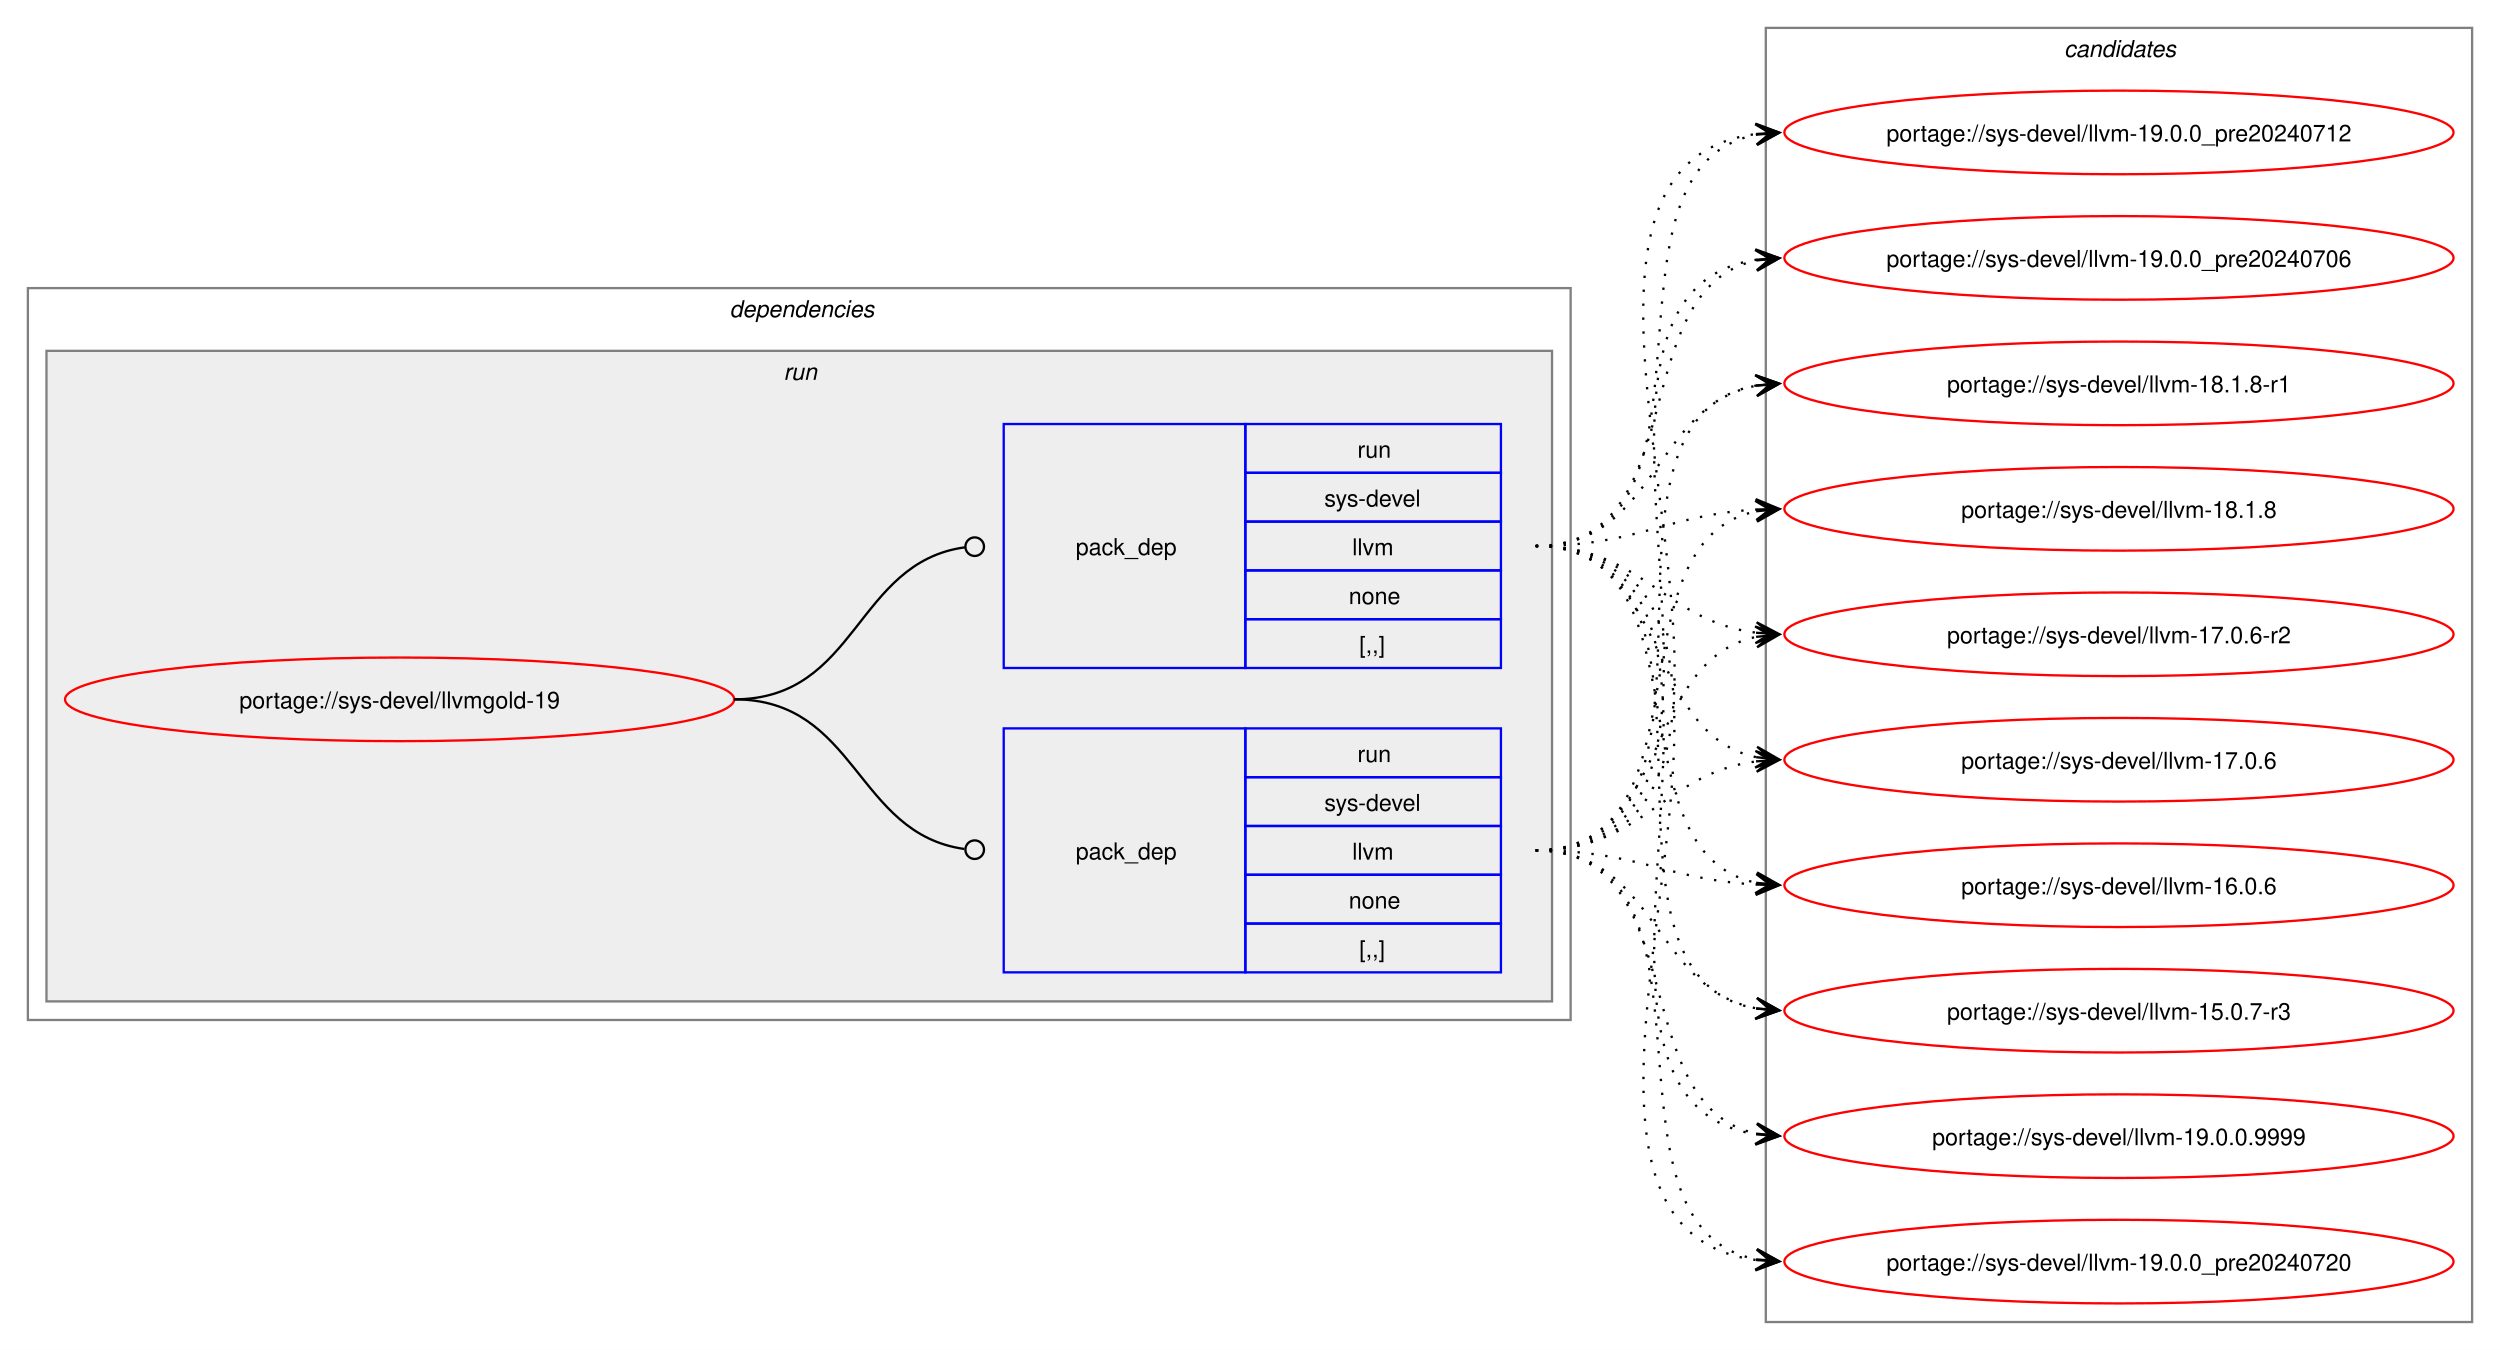
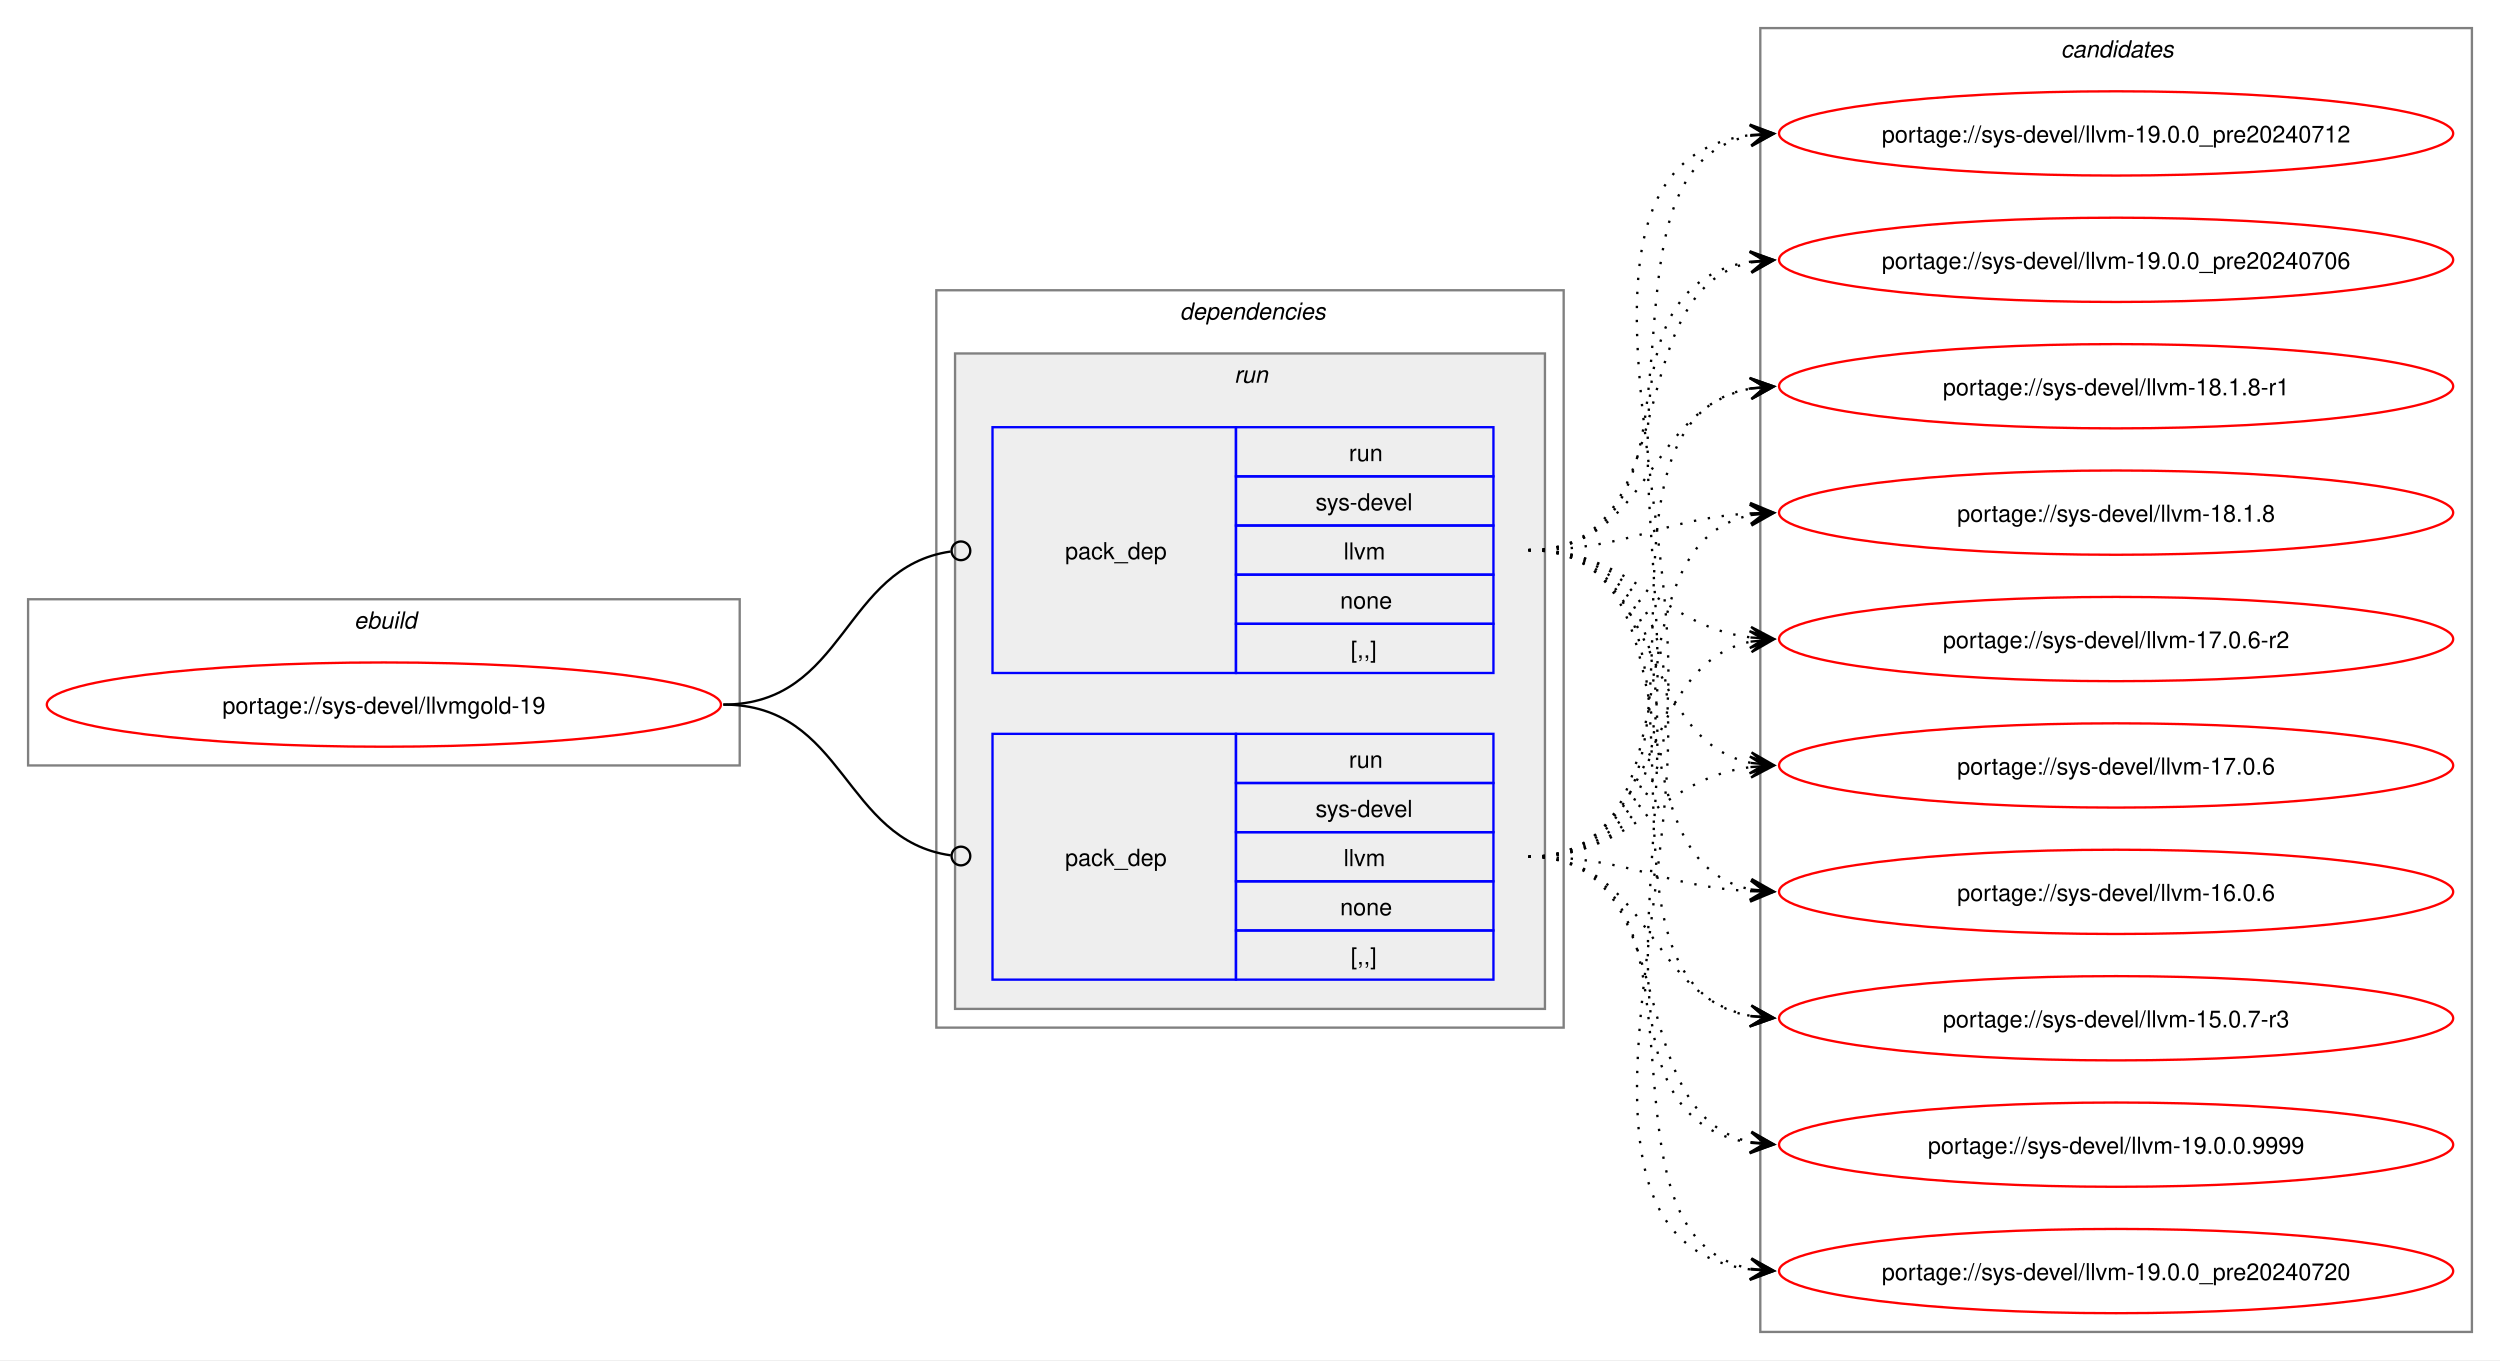
- <svg xmlns="http://www.w3.org/2000/svg" xmlns:xlink="http://www.w3.org/1999/xlink" width="1076pt" height="581pt" viewBox="0.00 0.00 1076.00 581.00">
+ <svg xmlns="http://www.w3.org/2000/svg" xmlns:xlink="http://www.w3.org/1999/xlink" width="1068pt" height="581pt" viewBox="0.00 0.00 1068.00 581.00">
  <g id="graph0" class="graph" transform="scale(1 1) rotate(0) translate(4 577)">
-     <polygon fill="white" stroke="none" points="-4,4 -4,-577 1072,-577 1072,4 -4,4" />
+     <polygon fill="white" stroke="none" points="-4,4 -4,-577 1064,-577 1064,4 -4,4" />
+     <g id="clust1" class="cluster">
+       <polygon fill="none" stroke="gray" points="8,-250 8,-321 312,-321 312,-250 8,-250" />
+       <text text-anchor="start" x="147.25" y="-308.5" font-family="Helvetica,sans-Serif" font-style="italic" font-size="10.00">ebuild</text>
+     </g>
    <g id="clust2" class="cluster">
-       <polygon fill="none" stroke="gray" points="8,-138 8,-453 672,-453 672,-138 8,-138" />
-       <text text-anchor="start" x="310" y="-440.5" font-family="Helvetica,sans-Serif" font-style="italic" font-size="10.00">dependencies</text>
+       <polygon fill="none" stroke="gray" points="396,-138 396,-453 664,-453 664,-138 396,-138" />
+       <text text-anchor="start" x="500" y="-440.5" font-family="Helvetica,sans-Serif" font-style="italic" font-size="10.00">dependencies</text>
    </g>
    <g id="clust5" class="cluster">
-       <polygon fill="#eeeeee" stroke="gray" points="16,-146 16,-426 664,-426 664,-146 16,-146" />
-       <text text-anchor="start" x="333.25" y="-413.5" font-family="Helvetica,sans-Serif" font-style="italic" font-size="10.00">run</text>
+       <polygon fill="#eeeeee" stroke="gray" points="404,-146 404,-426 656,-426 656,-146 404,-146" />
+       <text text-anchor="start" x="523.25" y="-413.5" font-family="Helvetica,sans-Serif" font-style="italic" font-size="10.00">run</text>
    </g>
    <g id="clust8" class="cluster">
-       <polygon fill="none" stroke="gray" points="756,-8 756,-565 1060,-565 1060,-8 756,-8" />
-       <text text-anchor="start" x="884.38" y="-552.5" font-family="Helvetica,sans-Serif" font-style="italic" font-size="10.00">candidates</text>
+       <polygon fill="none" stroke="gray" points="748,-8 748,-565 1052,-565 1052,-8 748,-8" />
+       <text text-anchor="start" x="876.38" y="-552.5" font-family="Helvetica,sans-Serif" font-style="italic" font-size="10.00">candidates</text>
    </g>
    <g id="node1" class="node">
      <g id="a_node1">
        <a xlink:href="../sys-devel/llvmgold-19.svg" xlink:title="portage://sys-devel/llvmgold-19">
-           <ellipse fill="none" stroke="red" cx="168" cy="-276" rx="144" ry="18" />
-           <text text-anchor="middle" x="168" y="-272.12" font-family="Helvetica,sans-Serif" font-size="10.00">portage://sys-devel/llvmgold-19</text>
+           <ellipse fill="none" stroke="red" cx="160" cy="-276" rx="144" ry="18" />
+           <text text-anchor="middle" x="160" y="-272.12" font-family="Helvetica,sans-Serif" font-size="10.00">portage://sys-devel/llvmgold-19</text>
        </a>
      </g>
    </g>
    <g id="node2" class="node">
-       <polygon fill="none" stroke="blue" points="428,-158.5 428,-263.5 532,-263.5 532,-158.5 428,-158.5" />
-       <text text-anchor="start" x="459" y="-207.12" font-family="Helvetica,sans-Serif" font-size="10.00">pack_dep</text>
-       <polygon fill="none" stroke="blue" points="532,-242.5 532,-263.5 642,-263.5 642,-242.5 532,-242.5" />
-       <text text-anchor="start" x="580.25" y="-249" font-family="Helvetica,sans-Serif" font-size="10.00">run</text>
-       <polygon fill="none" stroke="blue" points="532,-221.5 532,-242.5 642,-242.5 642,-221.5 532,-221.5" />
-       <text text-anchor="start" x="566" y="-228" font-family="Helvetica,sans-Serif" font-size="10.00">sys-devel</text>
-       <polygon fill="none" stroke="blue" points="532,-200.5 532,-221.5 642,-221.5 642,-200.5 532,-200.5" />
-       <text text-anchor="start" x="578" y="-207" font-family="Helvetica,sans-Serif" font-size="10.00">llvm</text>
-       <polygon fill="none" stroke="blue" points="532,-179.5 532,-200.5 642,-200.5 642,-179.5 532,-179.5" />
-       <text text-anchor="start" x="576.5" y="-186" font-family="Helvetica,sans-Serif" font-size="10.00">none</text>
-       <polygon fill="none" stroke="blue" points="532,-158.5 532,-179.5 642,-179.5 642,-158.5 532,-158.5" />
-       <text text-anchor="start" x="581" y="-165" font-family="Helvetica,sans-Serif" font-size="10.00">[,,]</text>
+       <polygon fill="none" stroke="blue" points="420,-289.5 420,-394.5 524,-394.5 524,-289.5 420,-289.5" />
+       <text text-anchor="start" x="451" y="-338.12" font-family="Helvetica,sans-Serif" font-size="10.00">pack_dep</text>
+       <polygon fill="none" stroke="blue" points="524,-373.5 524,-394.5 634,-394.5 634,-373.5 524,-373.5" />
+       <text text-anchor="start" x="572.25" y="-380" font-family="Helvetica,sans-Serif" font-size="10.00">run</text>
+       <polygon fill="none" stroke="blue" points="524,-352.5 524,-373.5 634,-373.5 634,-352.5 524,-352.5" />
+       <text text-anchor="start" x="558" y="-359" font-family="Helvetica,sans-Serif" font-size="10.00">sys-devel</text>
+       <polygon fill="none" stroke="blue" points="524,-331.5 524,-352.5 634,-352.5 634,-331.5 524,-331.5" />
+       <text text-anchor="start" x="570" y="-338" font-family="Helvetica,sans-Serif" font-size="10.00">llvm</text>
+       <polygon fill="none" stroke="blue" points="524,-310.5 524,-331.5 634,-331.5 634,-310.5 524,-310.5" />
+       <text text-anchor="start" x="568.5" y="-317" font-family="Helvetica,sans-Serif" font-size="10.00">none</text>
+       <polygon fill="none" stroke="blue" points="524,-289.5 524,-310.5 634,-310.5 634,-289.5 524,-289.5" />
+       <text text-anchor="start" x="573" y="-296" font-family="Helvetica,sans-Serif" font-size="10.00">[,,]</text>
    </g>
    <g id="edge1" class="edge">
-       <path fill="none" stroke="black" d="M312,-276C364.85,-276 364.24,-218.15 411.04,-211.6" />
-       <ellipse fill="none" stroke="black" cx="415.51" cy="-211.3" rx="4" ry="4" />
+       <path fill="none" stroke="black" d="M305,-276C357.35,-276 355.87,-334.74 402.13,-341.39" />
+       <ellipse fill="none" stroke="black" cx="406.51" cy="-341.69" rx="4" ry="4" />
    </g>
    <g id="node3" class="node">
-       <polygon fill="none" stroke="blue" points="428,-289.5 428,-394.5 532,-394.5 532,-289.5 428,-289.5" />
-       <text text-anchor="start" x="459" y="-338.12" font-family="Helvetica,sans-Serif" font-size="10.00">pack_dep</text>
-       <polygon fill="none" stroke="blue" points="532,-373.5 532,-394.5 642,-394.5 642,-373.5 532,-373.5" />
-       <text text-anchor="start" x="580.25" y="-380" font-family="Helvetica,sans-Serif" font-size="10.00">run</text>
-       <polygon fill="none" stroke="blue" points="532,-352.5 532,-373.5 642,-373.5 642,-352.5 532,-352.5" />
-       <text text-anchor="start" x="566" y="-359" font-family="Helvetica,sans-Serif" font-size="10.00">sys-devel</text>
-       <polygon fill="none" stroke="blue" points="532,-331.5 532,-352.5 642,-352.5 642,-331.5 532,-331.5" />
-       <text text-anchor="start" x="578" y="-338" font-family="Helvetica,sans-Serif" font-size="10.00">llvm</text>
-       <polygon fill="none" stroke="blue" points="532,-310.5 532,-331.5 642,-331.5 642,-310.5 532,-310.5" />
-       <text text-anchor="start" x="576.5" y="-317" font-family="Helvetica,sans-Serif" font-size="10.00">none</text>
-       <polygon fill="none" stroke="blue" points="532,-289.5 532,-310.5 642,-310.5 642,-289.5 532,-289.5" />
-       <text text-anchor="start" x="581" y="-296" font-family="Helvetica,sans-Serif" font-size="10.00">[,,]</text>
+       <polygon fill="none" stroke="blue" points="420,-158.5 420,-263.5 524,-263.5 524,-158.5 420,-158.5" />
+       <text text-anchor="start" x="451" y="-207.12" font-family="Helvetica,sans-Serif" font-size="10.00">pack_dep</text>
+       <polygon fill="none" stroke="blue" points="524,-242.5 524,-263.5 634,-263.5 634,-242.5 524,-242.5" />
+       <text text-anchor="start" x="572.25" y="-249" font-family="Helvetica,sans-Serif" font-size="10.00">run</text>
+       <polygon fill="none" stroke="blue" points="524,-221.5 524,-242.5 634,-242.5 634,-221.5 524,-221.5" />
+       <text text-anchor="start" x="558" y="-228" font-family="Helvetica,sans-Serif" font-size="10.00">sys-devel</text>
+       <polygon fill="none" stroke="blue" points="524,-200.5 524,-221.5 634,-221.5 634,-200.5 524,-200.5" />
+       <text text-anchor="start" x="570" y="-207" font-family="Helvetica,sans-Serif" font-size="10.00">llvm</text>
+       <polygon fill="none" stroke="blue" points="524,-179.5 524,-200.5 634,-200.5 634,-179.5 524,-179.5" />
+       <text text-anchor="start" x="568.5" y="-186" font-family="Helvetica,sans-Serif" font-size="10.00">none</text>
+       <polygon fill="none" stroke="blue" points="524,-158.5 524,-179.5 634,-179.5 634,-158.5 524,-158.5" />
+       <text text-anchor="start" x="573" y="-165" font-family="Helvetica,sans-Serif" font-size="10.00">[,,]</text>
    </g>
    <g id="edge2" class="edge">
-       <path fill="none" stroke="black" d="M312,-276C365.18,-276 364.06,-334.98 411.3,-341.43" />
-       <ellipse fill="none" stroke="black" cx="415.51" cy="-341.71" rx="4" ry="4" />
+       <path fill="none" stroke="black" d="M305,-276C357.13,-276 356.06,-218.15 402.16,-211.6" />
+       <ellipse fill="none" stroke="black" cx="406.51" cy="-211.31" rx="4" ry="4" />
    </g>
    <g id="node4" class="node">
      <g id="a_node4">
        <a xlink:href="../sys-devel/llvm-19.0.0.9999.svg" xlink:title="portage://sys-devel/llvm-19.0.0.9999">
-           <ellipse fill="none" stroke="red" cx="908" cy="-88" rx="144" ry="18" />
-           <text text-anchor="middle" x="908" y="-84.12" font-family="Helvetica,sans-Serif" font-size="10.00">portage://sys-devel/llvm-19.0.0.9999</text>
+           <ellipse fill="none" stroke="red" cx="900" cy="-88" rx="144" ry="18" />
+           <text text-anchor="middle" x="900" y="-84.12" font-family="Helvetica,sans-Serif" font-size="10.00">portage://sys-devel/llvm-19.0.0.9999</text>
        </a>
      </g>
    </g>
    <g id="edge3" class="edge">
-       <path fill="none" stroke="black" stroke-dasharray="1,5" d="M657,-211C725.22,-211 694.7,-101.09 752.12,-89.06" />
-       <polygon fill="black" stroke="black" points="761.79,-88.12 752.27,-93.57 758.02,-88.49 751.83,-89.09 751.83,-89.09 751.83,-89.09 758.02,-88.49 751.4,-84.61 761.79,-88.12" />
+       <path fill="none" stroke="black" stroke-dasharray="1,5" d="M649,-342C767.38,-342 641.34,-104.11 743.97,-88.77" />
+       <polygon fill="black" stroke="black" points="753.78,-88.09 744.12,-93.27 750.01,-88.35 743.81,-88.79 743.81,-88.79 743.81,-88.79 750.01,-88.35 743.49,-84.3 753.78,-88.09" />
    </g>
    <g id="node5" class="node">
      <g id="a_node5">
        <a xlink:href="../sys-devel/llvm-19.0.0_pre20240720.svg" xlink:title="portage://sys-devel/llvm-19.0.0_pre20240720">
-           <ellipse fill="none" stroke="red" cx="908" cy="-34" rx="144" ry="18" />
-           <text text-anchor="middle" x="908" y="-30.12" font-family="Helvetica,sans-Serif" font-size="10.00">portage://sys-devel/llvm-19.0.0_pre20240720</text>
+           <ellipse fill="none" stroke="red" cx="900" cy="-34" rx="144" ry="18" />
+           <text text-anchor="middle" x="900" y="-30.12" font-family="Helvetica,sans-Serif" font-size="10.00">portage://sys-devel/llvm-19.0.0_pre20240720</text>
        </a>
      </g>
    </g>
    <g id="edge4" class="edge">
-       <path fill="none" stroke="black" stroke-dasharray="1,5" d="M657,-211C744.75,-211 677.64,-48.88 752.09,-34.95" />
-       <polygon fill="black" stroke="black" points="761.79,-34.11 752.22,-39.46 758.02,-34.43 751.82,-34.98 751.82,-34.98 751.82,-34.98 758.02,-34.43 751.43,-30.49 761.79,-34.11" />
+       <path fill="none" stroke="black" stroke-dasharray="1,5" d="M649,-342C789.81,-342 620.02,-50.61 743.85,-34.68" />
+       <polygon fill="black" stroke="black" points="753.78,-34.07 744.08,-39.17 750.01,-34.3 743.8,-34.68 743.8,-34.68 743.8,-34.68 750.01,-34.3 743.53,-30.19 753.78,-34.07" />
    </g>
    <g id="node6" class="node">
      <g id="a_node6">
        <a xlink:href="../sys-devel/llvm-19.0.0_pre20240712.svg" xlink:title="portage://sys-devel/llvm-19.0.0_pre20240712">
-           <ellipse fill="none" stroke="red" cx="908" cy="-520" rx="144" ry="18" />
-           <text text-anchor="middle" x="908" y="-516.12" font-family="Helvetica,sans-Serif" font-size="10.00">portage://sys-devel/llvm-19.0.0_pre20240712</text>
+           <ellipse fill="none" stroke="red" cx="900" cy="-520" rx="144" ry="18" />
+           <text text-anchor="middle" x="900" y="-516.12" font-family="Helvetica,sans-Serif" font-size="10.00">portage://sys-devel/llvm-19.0.0_pre20240712</text>
        </a>
      </g>
    </g>
    <g id="edge5" class="edge">
-       <path fill="none" stroke="black" stroke-dasharray="1,5" d="M657,-211C798.22,-211 627.65,-503.33 751.82,-519.32" />
-       <polygon fill="black" stroke="black" points="761.78,-519.93 751.53,-523.81 758.01,-519.7 751.8,-519.32 751.8,-519.32 751.8,-519.32 758.01,-519.7 752.08,-514.83 761.78,-519.93" />
+       <path fill="none" stroke="black" stroke-dasharray="1,5" d="M649,-342C737.12,-342 669.33,-505.03 744.05,-519.04" />
+       <polygon fill="black" stroke="black" points="753.79,-519.89 743.43,-523.51 750.02,-519.56 743.82,-519.02 743.82,-519.02 743.82,-519.02 750.02,-519.56 744.22,-514.54 753.79,-519.89" />
    </g>
    <g id="node7" class="node">
      <g id="a_node7">
        <a xlink:href="../sys-devel/llvm-19.0.0_pre20240706.svg" xlink:title="portage://sys-devel/llvm-19.0.0_pre20240706">
-           <ellipse fill="none" stroke="red" cx="908" cy="-466" rx="144" ry="18" />
-           <text text-anchor="middle" x="908" y="-462.12" font-family="Helvetica,sans-Serif" font-size="10.00">portage://sys-devel/llvm-19.0.0_pre20240706</text>
+           <ellipse fill="none" stroke="red" cx="900" cy="-466" rx="144" ry="18" />
+           <text text-anchor="middle" x="900" y="-462.12" font-family="Helvetica,sans-Serif" font-size="10.00">portage://sys-devel/llvm-19.0.0_pre20240706</text>
        </a>
      </g>
    </g>
    <g id="edge6" class="edge">
-       <path fill="none" stroke="black" stroke-dasharray="1,5" d="M657,-211C775.78,-211 648.98,-449.83 751.93,-465.22" />
-       <polygon fill="black" stroke="black" points="761.78,-465.91 751.49,-469.7 758.01,-465.65 751.81,-465.21 751.81,-465.21 751.81,-465.21 758.01,-465.65 752.12,-460.72 761.78,-465.91" />
+       <path fill="none" stroke="black" stroke-dasharray="1,5" d="M649,-342C717.54,-342 686.43,-452.81 744.07,-464.93" />
+       <polygon fill="black" stroke="black" points="753.79,-465.88 743.4,-469.38 750.02,-465.51 743.84,-464.9 743.84,-464.9 743.84,-464.9 750.02,-465.51 744.27,-460.43 753.79,-465.88" />
    </g>
    <g id="node8" class="node">
      <g id="a_node8">
        <a xlink:href="../sys-devel/llvm-18.1.8-r1.svg" xlink:title="portage://sys-devel/llvm-18.1.8-r1">
-           <ellipse fill="none" stroke="red" cx="908" cy="-412" rx="144" ry="18" />
-           <text text-anchor="middle" x="908" y="-408.12" font-family="Helvetica,sans-Serif" font-size="10.00">portage://sys-devel/llvm-18.1.8-r1</text>
+           <ellipse fill="none" stroke="red" cx="900" cy="-412" rx="144" ry="18" />
+           <text text-anchor="middle" x="900" y="-408.12" font-family="Helvetica,sans-Serif" font-size="10.00">portage://sys-devel/llvm-18.1.8-r1</text>
        </a>
      </g>
    </g>
    <g id="edge7" class="edge">
-       <path fill="none" stroke="black" stroke-dasharray="1,5" d="M657,-211C754.05,-211 669.2,-396.6 752.04,-411.1" />
-       <polygon fill="black" stroke="black" points="761.79,-411.9 751.45,-415.57 758.02,-411.59 751.82,-411.09 751.82,-411.09 751.82,-411.09 758.02,-411.59 752.19,-406.6 761.79,-411.9" />
+       <path fill="none" stroke="black" stroke-dasharray="1,5" d="M649,-342C701.49,-342 699.2,-402.5 743.99,-411.01" />
+       <polygon fill="black" stroke="black" points="753.79,-411.89 743.42,-415.48 750.02,-411.55 743.83,-411 743.83,-411 743.83,-411 750.02,-411.55 744.23,-406.51 753.79,-411.89" />
    </g>
    <g id="node9" class="node">
      <g id="a_node9">
        <a xlink:href="../sys-devel/llvm-18.1.8.svg" xlink:title="portage://sys-devel/llvm-18.1.8">
-           <ellipse fill="none" stroke="red" cx="908" cy="-358" rx="144" ry="18" />
-           <text text-anchor="middle" x="908" y="-354.12" font-family="Helvetica,sans-Serif" font-size="10.00">portage://sys-devel/llvm-18.1.8</text>
+           <ellipse fill="none" stroke="red" cx="900" cy="-358" rx="144" ry="18" />
+           <text text-anchor="middle" x="900" y="-354.12" font-family="Helvetica,sans-Serif" font-size="10.00">portage://sys-devel/llvm-18.1.8</text>
        </a>
      </g>
    </g>
    <g id="edge8" class="edge">
-       <path fill="none" stroke="black" stroke-dasharray="1,5" d="M657,-211C733.61,-211 687.51,-344 752.14,-356.98" />
-       <polygon fill="black" stroke="black" points="761.79,-357.89 751.41,-361.43 758.02,-357.53 751.83,-356.95 751.83,-356.95 751.83,-356.95 758.02,-357.53 752.25,-352.47 761.79,-357.89" />
+       <path fill="none" stroke="black" stroke-dasharray="1,5" d="M649,-342C692.74,-342 705.35,-355.48 743.98,-357.69" />
+       <polygon fill="black" stroke="black" points="753.78,-357.97 743.66,-362.19 750,-357.86 743.79,-357.69 743.79,-357.69 743.79,-357.69 750,-357.86 743.91,-353.19 753.78,-357.97" />
    </g>
    <g id="node10" class="node">
      <g id="a_node10">
        <a xlink:href="../sys-devel/llvm-17.0.6-r2.svg" xlink:title="portage://sys-devel/llvm-17.0.6-r2">
-           <ellipse fill="none" stroke="red" cx="908" cy="-304" rx="144" ry="18" />
-           <text text-anchor="middle" x="908" y="-300.12" font-family="Helvetica,sans-Serif" font-size="10.00">portage://sys-devel/llvm-17.0.6-r2</text>
+           <ellipse fill="none" stroke="red" cx="900" cy="-304" rx="144" ry="18" />
+           <text text-anchor="middle" x="900" y="-300.12" font-family="Helvetica,sans-Serif" font-size="10.00">portage://sys-devel/llvm-17.0.6-r2</text>
        </a>
      </g>
    </g>
    <g id="edge9" class="edge">
-       <path fill="none" stroke="black" stroke-dasharray="1,5" d="M657,-211C715.63,-211 702.48,-292.4 751.86,-302.89" />
-       <polygon fill="black" stroke="black" points="761.79,-303.88 751.39,-307.37 758.02,-303.5 751.84,-302.89 751.84,-302.89 751.84,-302.89 758.02,-303.5 752.28,-298.41 761.79,-303.88" />
+       <path fill="none" stroke="black" stroke-dasharray="1,5" d="M649,-342C695.14,-342 703.76,-309.71 744.04,-304.66" />
+       <polygon fill="black" stroke="black" points="753.78,-304.07 744.07,-309.17 750.01,-304.3 743.8,-304.67 743.8,-304.67 743.8,-304.67 750.01,-304.3 743.53,-300.18 753.78,-304.07" />
    </g>
    <g id="node11" class="node">
      <g id="a_node11">
        <a xlink:href="../sys-devel/llvm-17.0.6.svg" xlink:title="portage://sys-devel/llvm-17.0.6">
-           <ellipse fill="none" stroke="red" cx="908" cy="-250" rx="144" ry="18" />
-           <text text-anchor="middle" x="908" y="-246.12" font-family="Helvetica,sans-Serif" font-size="10.00">portage://sys-devel/llvm-17.0.6</text>
+           <ellipse fill="none" stroke="red" cx="900" cy="-250" rx="144" ry="18" />
+           <text text-anchor="middle" x="900" y="-246.12" font-family="Helvetica,sans-Serif" font-size="10.00">portage://sys-devel/llvm-17.0.6</text>
        </a>
      </g>
    </g>
    <g id="edge10" class="edge">
-       <path fill="none" stroke="black" stroke-dasharray="1,5" d="M657,-211C703.28,-211 711.65,-244.14 752.01,-249.32" />
-       <polygon fill="black" stroke="black" points="761.78,-249.93 751.53,-253.8 758.01,-249.69 751.8,-249.31 751.8,-249.31 751.8,-249.31 758.01,-249.69 752.08,-244.82 761.78,-249.93" />
+       <path fill="none" stroke="black" stroke-dasharray="1,5" d="M649,-342C707.36,-342 694.7,-261.48 743.91,-251.1" />
+       <polygon fill="black" stroke="black" points="753.79,-250.12 744.28,-255.58 750.02,-250.49 743.84,-251.1 743.84,-251.1 743.84,-251.1 750.02,-250.49 743.39,-246.63 753.79,-250.12" />
    </g>
    <g id="node12" class="node">
      <g id="a_node12">
        <a xlink:href="../sys-devel/llvm-16.0.6.svg" xlink:title="portage://sys-devel/llvm-16.0.6">
-           <ellipse fill="none" stroke="red" cx="908" cy="-196" rx="144" ry="18" />
-           <text text-anchor="middle" x="908" y="-192.12" font-family="Helvetica,sans-Serif" font-size="10.00">portage://sys-devel/llvm-16.0.6</text>
+           <ellipse fill="none" stroke="red" cx="900" cy="-196" rx="144" ry="18" />
+           <text text-anchor="middle" x="900" y="-192.12" font-family="Helvetica,sans-Serif" font-size="10.00">portage://sys-devel/llvm-16.0.6</text>
        </a>
      </g>
    </g>
    <g id="edge11" class="edge">
-       <path fill="none" stroke="black" stroke-dasharray="1,5" d="M657,-211C700.68,-211 713.39,-198.36 751.99,-196.29" />
-       <polygon fill="black" stroke="black" points="761.78,-196.03 751.9,-200.79 758,-196.13 751.79,-196.29 751.79,-196.29 751.79,-196.29 758,-196.13 751.67,-191.79 761.78,-196.03" />
+       <path fill="none" stroke="black" stroke-dasharray="1,5" d="M649,-342C725.27,-342 679.8,-209.91 744.18,-197.01" />
+       <polygon fill="black" stroke="black" points="753.79,-196.11 744.25,-201.52 750.02,-196.47 743.83,-197.04 743.83,-197.04 743.83,-197.04 750.02,-196.47 743.41,-192.56 753.79,-196.11" />
    </g>
    <g id="node13" class="node">
      <g id="a_node13">
        <a xlink:href="../sys-devel/llvm-15.0.7-r3.svg" xlink:title="portage://sys-devel/llvm-15.0.7-r3">
-           <ellipse fill="none" stroke="red" cx="908" cy="-142" rx="144" ry="18" />
-           <text text-anchor="middle" x="908" y="-138.12" font-family="Helvetica,sans-Serif" font-size="10.00">portage://sys-devel/llvm-15.0.7-r3</text>
+           <ellipse fill="none" stroke="red" cx="900" cy="-142" rx="144" ry="18" />
+           <text text-anchor="middle" x="900" y="-138.12" font-family="Helvetica,sans-Serif" font-size="10.00">portage://sys-devel/llvm-15.0.7-r3</text>
        </a>
      </g>
    </g>
    <g id="edge12" class="edge">
-       <path fill="none" stroke="black" stroke-dasharray="1,5" d="M657,-211C709.26,-211 707.38,-151.36 752.03,-142.98" />
-       <polygon fill="black" stroke="black" points="761.79,-142.11 752.22,-147.48 758.02,-142.44 751.83,-142.99 751.83,-142.99 751.83,-142.99 758.02,-142.44 751.43,-138.51 761.79,-142.11" />
+       <path fill="none" stroke="black" stroke-dasharray="1,5" d="M649,-342C745.67,-342 661.54,-157.32 744.08,-142.89" />
+       <polygon fill="black" stroke="black" points="753.79,-142.1 744.19,-147.4 750.02,-142.41 743.82,-142.91 743.82,-142.91 743.82,-142.91 750.02,-142.41 743.45,-138.43 753.79,-142.1" />
    </g>
    <g id="edge13" class="edge">
-       <path fill="none" stroke="black" stroke-dasharray="1,5" d="M657,-342C775.38,-342 649.34,-104.11 751.97,-88.77" />
-       <polygon fill="black" stroke="black" points="761.78,-88.09 752.12,-93.27 758.01,-88.35 751.81,-88.79 751.81,-88.79 751.81,-88.79 758.01,-88.35 751.49,-84.3 761.78,-88.09" />
+       <path fill="none" stroke="black" stroke-dasharray="1,5" d="M649,-211C717.22,-211 686.7,-101.09 744.12,-89.06" />
+       <polygon fill="black" stroke="black" points="753.79,-88.12 744.27,-93.57 750.02,-88.49 743.83,-89.09 743.83,-89.09 743.83,-89.09 750.02,-88.49 743.4,-84.61 753.79,-88.12" />
    </g>
    <g id="edge14" class="edge">
-       <path fill="none" stroke="black" stroke-dasharray="1,5" d="M657,-342C797.81,-342 628.02,-50.61 751.85,-34.68" />
-       <polygon fill="black" stroke="black" points="761.78,-34.07 752.08,-39.17 758.01,-34.3 751.8,-34.68 751.8,-34.68 751.8,-34.68 758.01,-34.3 751.53,-30.19 761.78,-34.07" />
+       <path fill="none" stroke="black" stroke-dasharray="1,5" d="M649,-211C736.75,-211 669.64,-48.88 744.09,-34.95" />
+       <polygon fill="black" stroke="black" points="753.79,-34.11 744.22,-39.46 750.02,-34.43 743.82,-34.98 743.82,-34.98 743.82,-34.98 750.02,-34.43 743.43,-30.49 753.79,-34.11" />
    </g>
    <g id="edge15" class="edge">
-       <path fill="none" stroke="black" stroke-dasharray="1,5" d="M657,-342C745.12,-342 677.33,-505.03 752.05,-519.04" />
-       <polygon fill="black" stroke="black" points="761.79,-519.89 751.43,-523.51 758.02,-519.56 751.82,-519.02 751.82,-519.02 751.82,-519.02 758.02,-519.56 752.22,-514.54 761.79,-519.89" />
+       <path fill="none" stroke="black" stroke-dasharray="1,5" d="M649,-211C790.22,-211 619.65,-503.33 743.82,-519.32" />
+       <polygon fill="black" stroke="black" points="753.78,-519.93 743.53,-523.81 750.01,-519.7 743.8,-519.32 743.8,-519.32 743.8,-519.32 750.01,-519.7 744.08,-514.83 753.78,-519.93" />
    </g>
    <g id="edge16" class="edge">
-       <path fill="none" stroke="black" stroke-dasharray="1,5" d="M657,-342C725.54,-342 694.43,-452.81 752.07,-464.93" />
-       <polygon fill="black" stroke="black" points="761.79,-465.88 751.4,-469.38 758.02,-465.51 751.84,-464.9 751.84,-464.9 751.84,-464.9 758.02,-465.51 752.27,-460.43 761.79,-465.88" />
+       <path fill="none" stroke="black" stroke-dasharray="1,5" d="M649,-211C767.78,-211 640.98,-449.83 743.93,-465.22" />
+       <polygon fill="black" stroke="black" points="753.78,-465.91 743.49,-469.7 750.01,-465.65 743.81,-465.21 743.81,-465.21 743.81,-465.21 750.01,-465.65 744.12,-460.72 753.78,-465.91" />
    </g>
    <g id="edge17" class="edge">
-       <path fill="none" stroke="black" stroke-dasharray="1,5" d="M657,-342C709.49,-342 707.2,-402.5 751.99,-411.01" />
-       <polygon fill="black" stroke="black" points="761.79,-411.89 751.42,-415.48 758.02,-411.55 751.83,-411 751.83,-411 751.83,-411 758.02,-411.55 752.23,-406.51 761.79,-411.89" />
+       <path fill="none" stroke="black" stroke-dasharray="1,5" d="M649,-211C746.05,-211 661.2,-396.6 744.04,-411.1" />
+       <polygon fill="black" stroke="black" points="753.79,-411.9 743.45,-415.57 750.02,-411.59 743.82,-411.09 743.82,-411.09 743.82,-411.09 750.02,-411.59 744.19,-406.6 753.79,-411.9" />
    </g>
    <g id="edge18" class="edge">
-       <path fill="none" stroke="black" stroke-dasharray="1,5" d="M657,-342C700.74,-342 713.35,-355.48 751.98,-357.69" />
-       <polygon fill="black" stroke="black" points="761.78,-357.97 751.66,-362.19 758,-357.86 751.79,-357.69 751.79,-357.69 751.79,-357.69 758,-357.86 751.91,-353.19 761.78,-357.97" />
+       <path fill="none" stroke="black" stroke-dasharray="1,5" d="M649,-211C725.61,-211 679.51,-344 744.14,-356.98" />
+       <polygon fill="black" stroke="black" points="753.79,-357.89 743.41,-361.43 750.02,-357.53 743.83,-356.95 743.83,-356.95 743.83,-356.95 750.02,-357.53 744.25,-352.47 753.79,-357.89" />
    </g>
    <g id="edge19" class="edge">
-       <path fill="none" stroke="black" stroke-dasharray="1,5" d="M657,-342C703.14,-342 711.76,-309.71 752.04,-304.66" />
-       <polygon fill="black" stroke="black" points="761.78,-304.07 752.07,-309.17 758.01,-304.3 751.8,-304.67 751.8,-304.67 751.8,-304.67 758.01,-304.3 751.53,-300.18 761.78,-304.07" />
+       <path fill="none" stroke="black" stroke-dasharray="1,5" d="M649,-211C707.63,-211 694.48,-292.4 743.86,-302.89" />
+       <polygon fill="black" stroke="black" points="753.79,-303.88 743.39,-307.37 750.02,-303.5 743.84,-302.89 743.84,-302.89 743.84,-302.89 750.02,-303.5 744.28,-298.41 753.79,-303.88" />
    </g>
    <g id="edge20" class="edge">
-       <path fill="none" stroke="black" stroke-dasharray="1,5" d="M657,-342C715.36,-342 702.7,-261.48 751.91,-251.1" />
-       <polygon fill="black" stroke="black" points="761.79,-250.12 752.28,-255.58 758.02,-250.49 751.84,-251.1 751.84,-251.1 751.84,-251.1 758.02,-250.49 751.39,-246.63 761.79,-250.12" />
+       <path fill="none" stroke="black" stroke-dasharray="1,5" d="M649,-211C695.28,-211 703.65,-244.14 744.01,-249.32" />
+       <polygon fill="black" stroke="black" points="753.78,-249.93 743.53,-253.8 750.01,-249.69 743.8,-249.31 743.8,-249.31 743.8,-249.31 750.01,-249.69 744.08,-244.82 753.78,-249.93" />
    </g>
    <g id="edge21" class="edge">
-       <path fill="none" stroke="black" stroke-dasharray="1,5" d="M657,-342C733.27,-342 687.8,-209.91 752.18,-197.01" />
-       <polygon fill="black" stroke="black" points="761.79,-196.11 752.25,-201.52 758.02,-196.47 751.83,-197.04 751.83,-197.04 751.83,-197.04 758.02,-196.47 751.41,-192.56 761.79,-196.11" />
+       <path fill="none" stroke="black" stroke-dasharray="1,5" d="M649,-211C692.68,-211 705.39,-198.36 743.99,-196.29" />
+       <polygon fill="black" stroke="black" points="753.78,-196.03 743.9,-200.79 750,-196.13 743.79,-196.29 743.79,-196.29 743.79,-196.29 750,-196.13 743.67,-191.79 753.78,-196.03" />
    </g>
    <g id="edge22" class="edge">
-       <path fill="none" stroke="black" stroke-dasharray="1,5" d="M657,-342C753.67,-342 669.54,-157.32 752.08,-142.89" />
-       <polygon fill="black" stroke="black" points="761.79,-142.1 752.19,-147.4 758.02,-142.41 751.82,-142.91 751.82,-142.91 751.82,-142.91 758.02,-142.41 751.45,-138.43 761.79,-142.1" />
+       <path fill="none" stroke="black" stroke-dasharray="1,5" d="M649,-211C701.26,-211 699.38,-151.36 744.03,-142.98" />
+       <polygon fill="black" stroke="black" points="753.79,-142.11 744.22,-147.48 750.02,-142.44 743.83,-142.99 743.83,-142.99 743.83,-142.99 750.02,-142.44 743.43,-138.51 753.79,-142.11" />
    </g>
  </g>
</svg>
